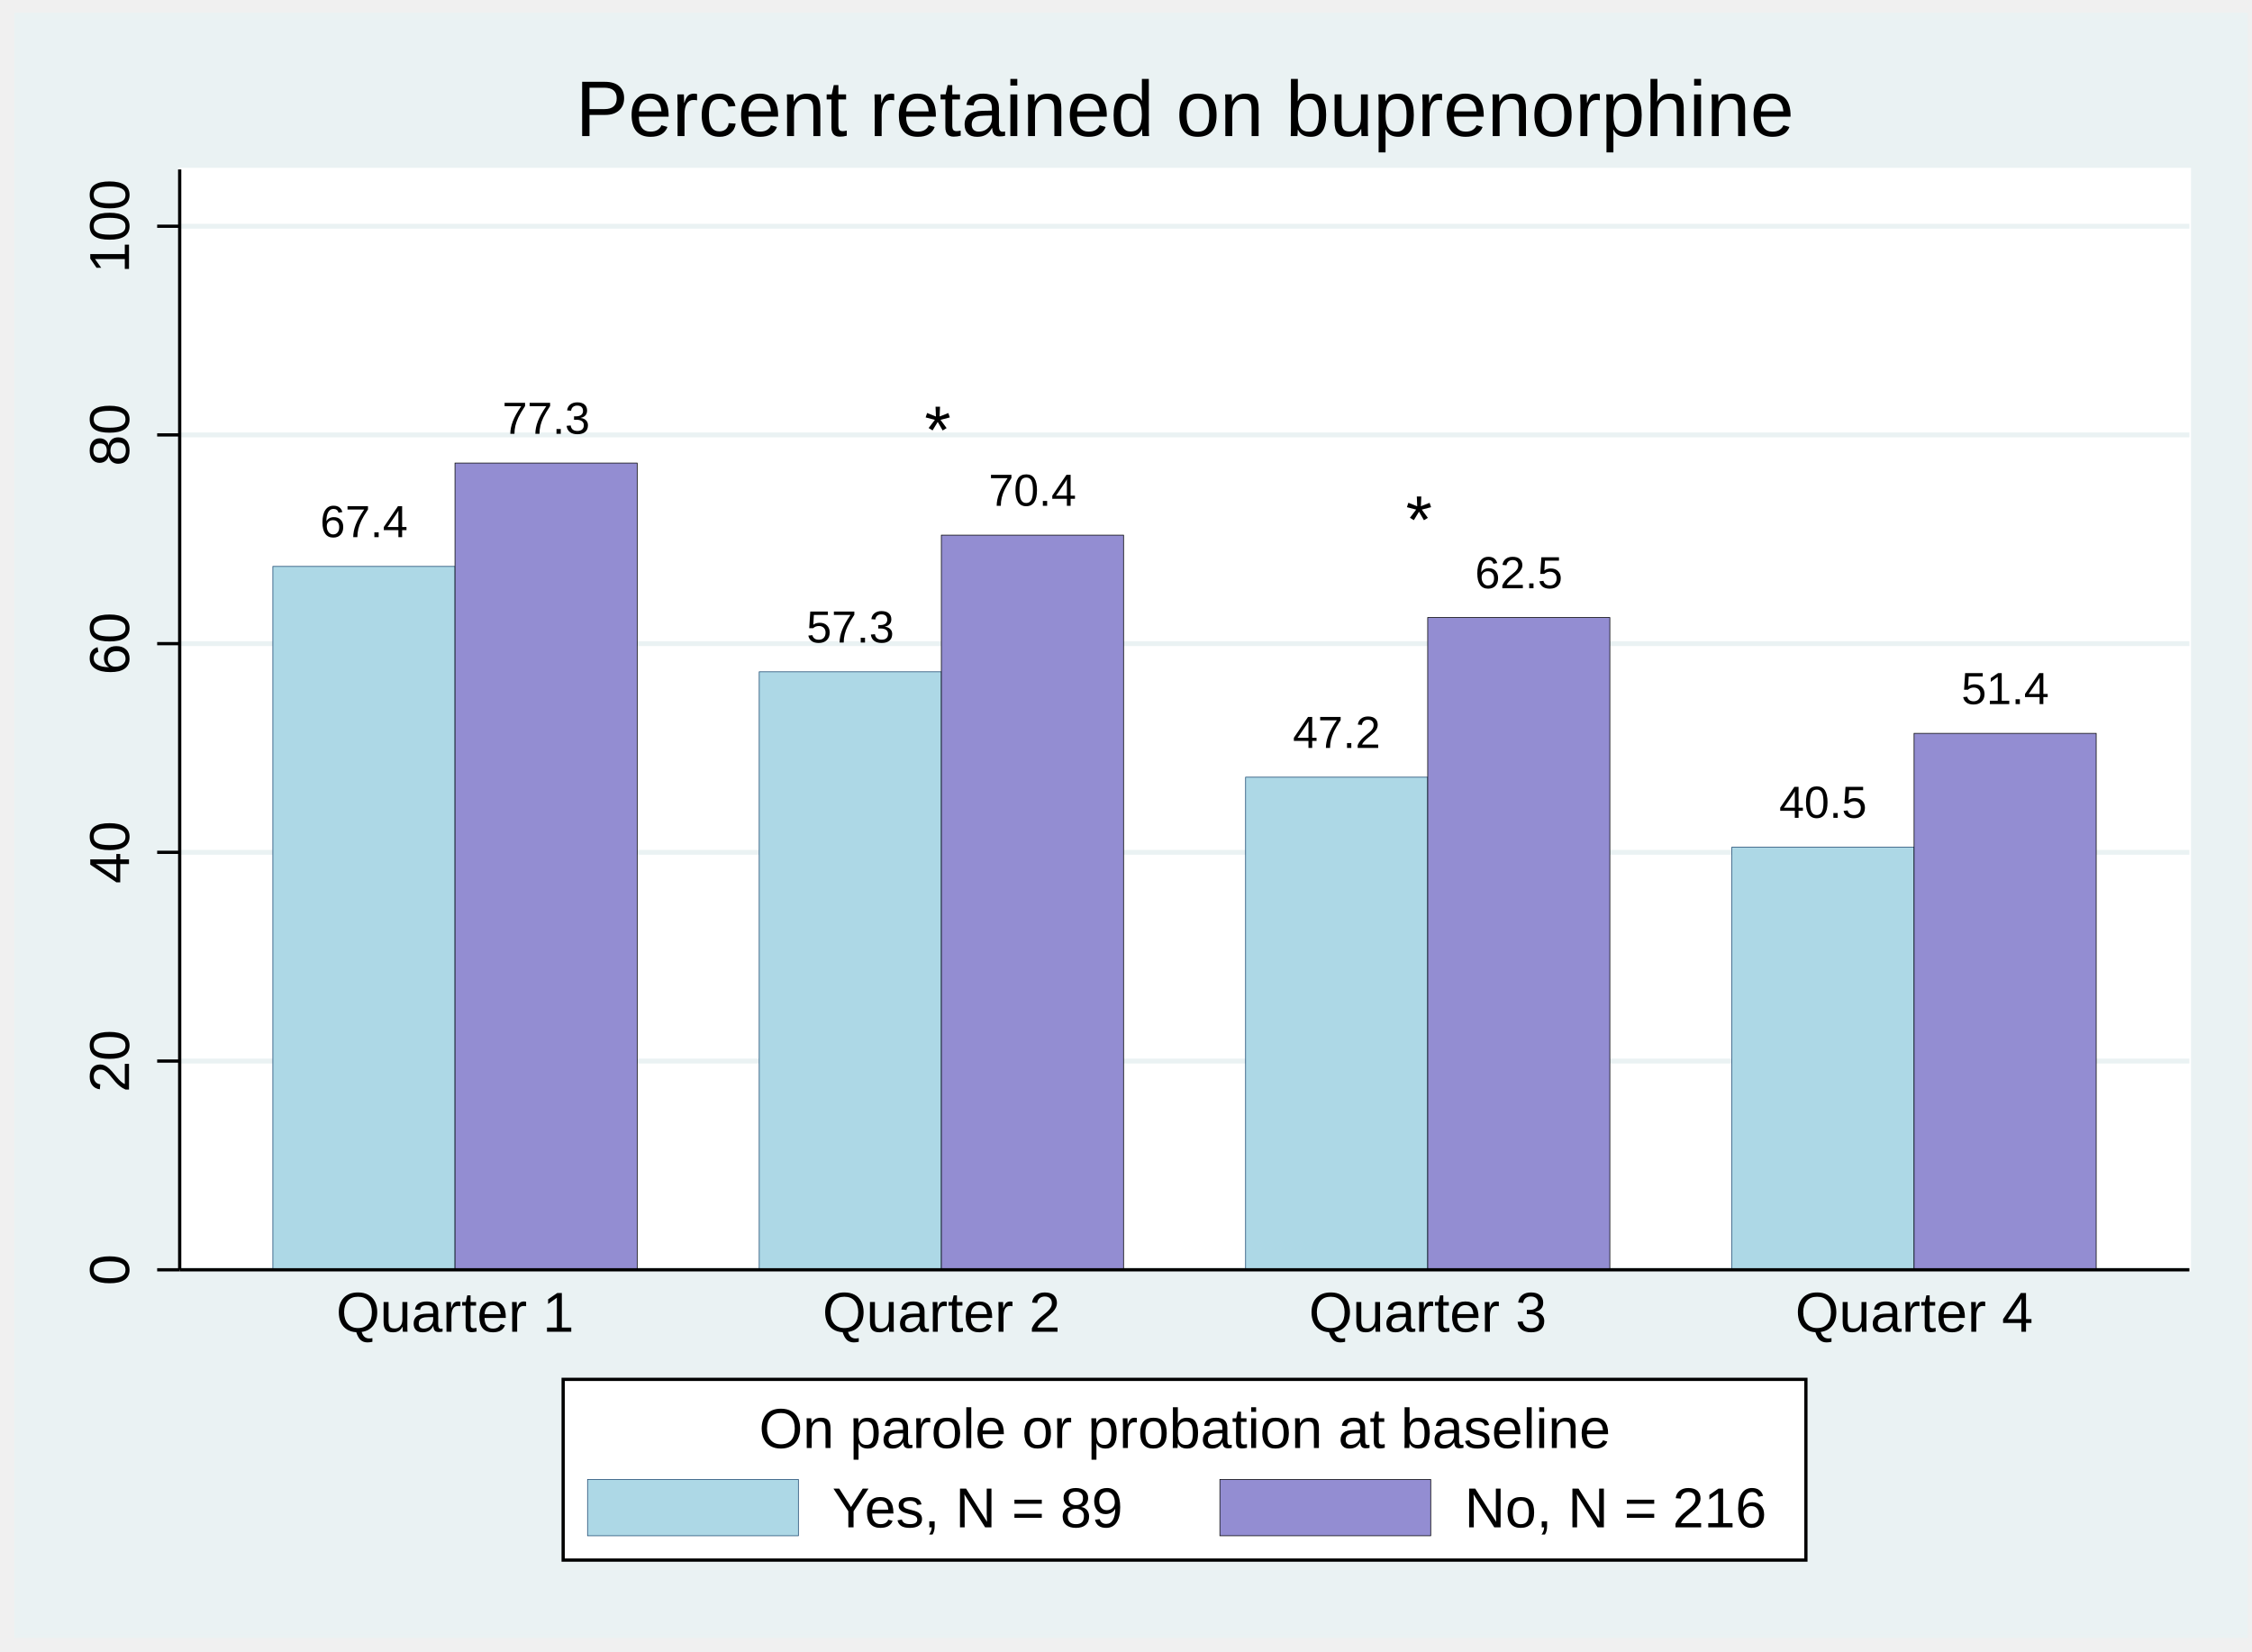
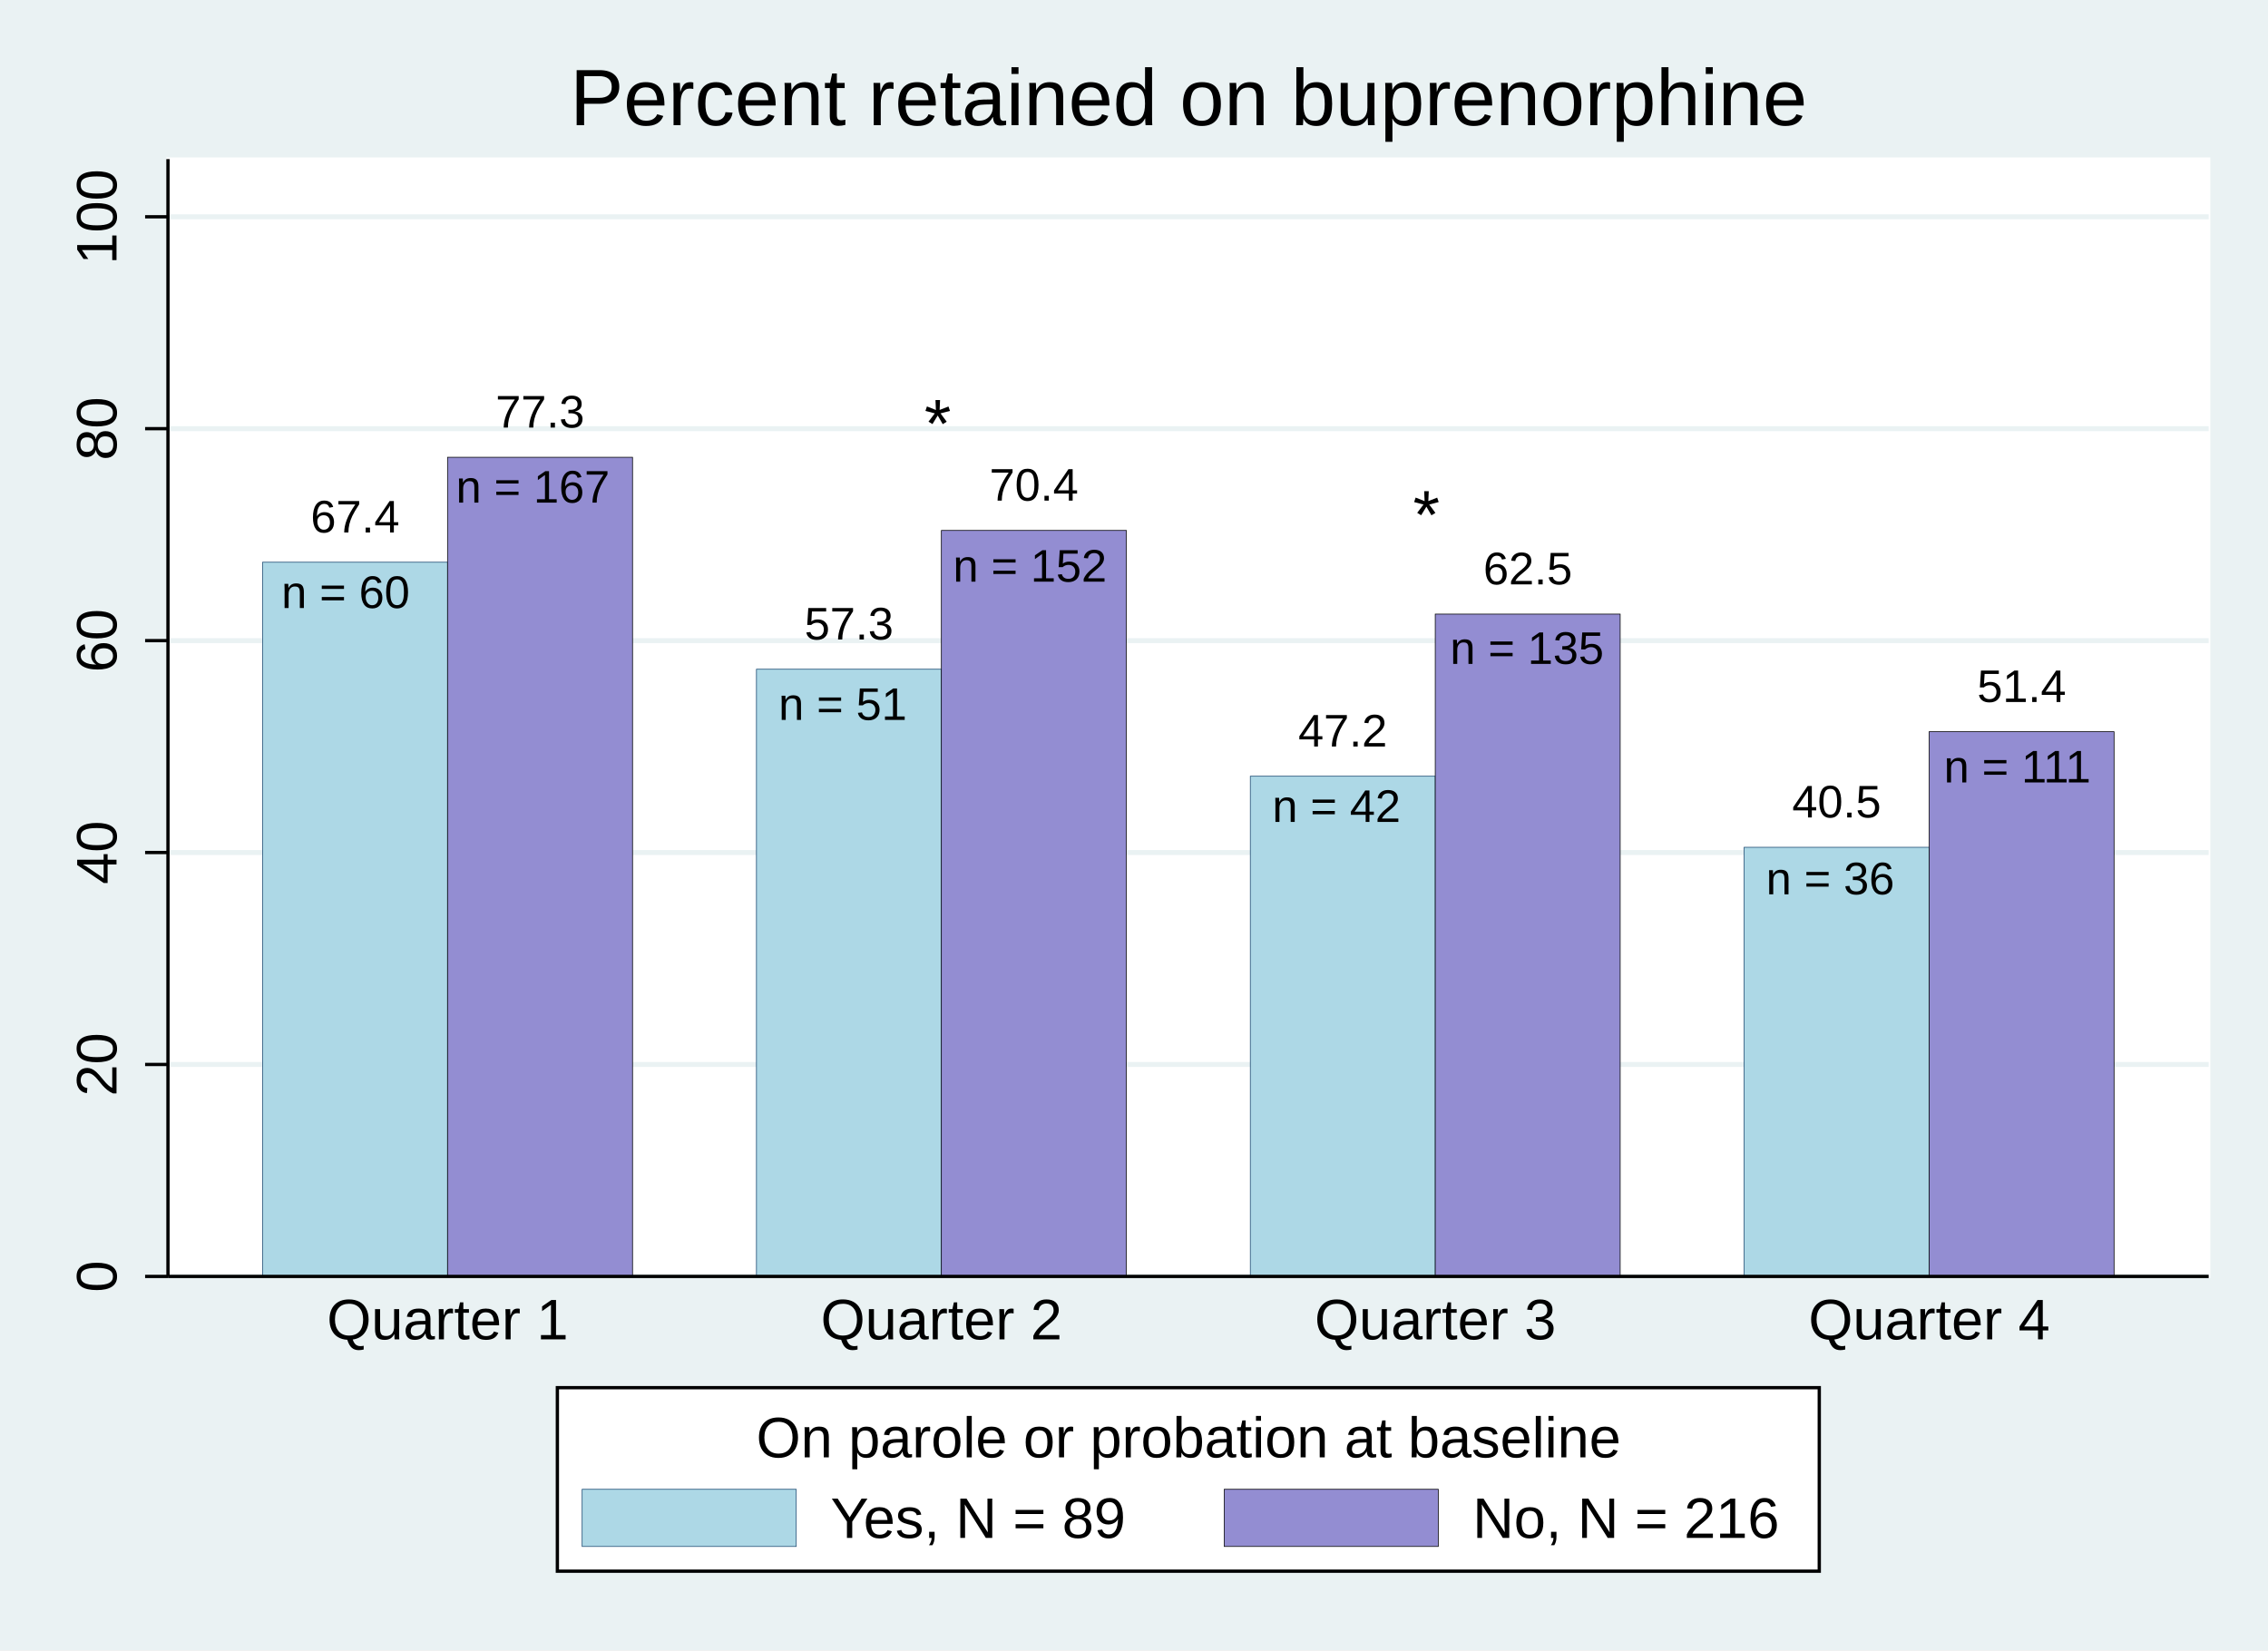
- <svg xmlns="http://www.w3.org/2000/svg" id="svg3572" version="1.1" xml:space="preserve" width="750" height="550" viewBox="0 0 750 550">
-   <defs id="defs3576" />
-   <g id="g3580" transform="matrix(0.015475,0,0,-0.015475,0,550)">
-     <path d="m 341.752,324.22 47998.501,0 0,34908 -47998.501,0 0,-34908 z" style="fill:#eaf2f3;fill-opacity:1;fill-rule:nonzero;stroke:#eaf2f3;stroke-width:69.816;stroke-linecap:butt;stroke-linejoin:miter;stroke-miterlimit:10;stroke-dasharray:none;stroke-opacity:1" id="path3582" />
-     <path d="m 3866.752,8212.719 43251.001,0 0,23682 -43251.001,0 0,-23682 z" style="fill:#ffffff;fill-opacity:1;fill-rule:nonzero;stroke:#ffffff;stroke-width:69.816;stroke-linecap:butt;stroke-linejoin:miter;stroke-miterlimit:10;stroke-dasharray:none;stroke-opacity:1" id="path3584" />
-     <path d="m 3866.752,8212.719 43251.001,0" style="fill:none;stroke:#eaf2f3;stroke-width:104.724;stroke-linecap:butt;stroke-linejoin:miter;stroke-miterlimit:10;stroke-dasharray:none;stroke-opacity:1" id="path3586" />
-     <path d="m 3866.752,12705.22 43251.001,0" style="fill:none;stroke:#eaf2f3;stroke-width:104.724;stroke-linecap:butt;stroke-linejoin:miter;stroke-miterlimit:10;stroke-dasharray:none;stroke-opacity:1" id="path3588" />
-     <path d="m 3866.752,17197.72 43251.001,0" style="fill:none;stroke:#eaf2f3;stroke-width:104.724;stroke-linecap:butt;stroke-linejoin:miter;stroke-miterlimit:10;stroke-dasharray:none;stroke-opacity:1" id="path3590" />
-     <path d="m 3866.752,21688.72 43251.001,0" style="fill:none;stroke:#eaf2f3;stroke-width:104.724;stroke-linecap:butt;stroke-linejoin:miter;stroke-miterlimit:10;stroke-dasharray:none;stroke-opacity:1" id="path3592" />
-     <path d="m 3866.752,26181.22 43251.001,0" style="fill:none;stroke:#eaf2f3;stroke-width:104.724;stroke-linecap:butt;stroke-linejoin:miter;stroke-miterlimit:10;stroke-dasharray:none;stroke-opacity:1" id="path3594" />
-     <path d="m 3866.752,30672.22 43251.001,0" style="fill:none;stroke:#eaf2f3;stroke-width:104.724;stroke-linecap:butt;stroke-linejoin:miter;stroke-miterlimit:10;stroke-dasharray:none;stroke-opacity:1" id="path3596" />
-     <path d="m 5872.252,8212.719 3919.5,0 0,15138.001 -3919.5,0 0,-15138.001 z" style="fill:#add8e6;fill-opacity:1;fill-rule:nonzero;stroke:#1a476f;stroke-width:14.545;stroke-linecap:butt;stroke-linejoin:miter;stroke-miterlimit:10;stroke-dasharray:none;stroke-opacity:1" id="path3598" />
-     <path d="m 9791.752,8212.719 3921.001,0 0,17362.5 -3921.001,0 0,-17362.5 z" style="fill:#938dd2;fill-opacity:1;fill-rule:nonzero;stroke:#000000;stroke-width:14.545;stroke-linecap:butt;stroke-linejoin:miter;stroke-miterlimit:10;stroke-dasharray:none;stroke-opacity:1" id="path3600" />
-     <path d="m 16339.253,8212.719 3919.5,0 0,12870.001 -3919.5,0 0,-12870.001 z" style="fill:#add8e6;fill-opacity:1;fill-rule:nonzero;stroke:#1a476f;stroke-width:14.545;stroke-linecap:butt;stroke-linejoin:miter;stroke-miterlimit:10;stroke-dasharray:none;stroke-opacity:1" id="path3602" />
-     <path d="m 20258.753,8212.719 3921,0 0,15811.501 -3921,0 0,-15811.501 z" style="fill:#938dd2;fill-opacity:1;fill-rule:nonzero;stroke:#000000;stroke-width:14.545;stroke-linecap:butt;stroke-linejoin:miter;stroke-miterlimit:10;stroke-dasharray:none;stroke-opacity:1" id="path3604" />
-     <path d="m 26806.253,8212.719 3919.5,0 0,10602.001 -3919.5,0 0,-10602.001 z" style="fill:#add8e6;fill-opacity:1;fill-rule:nonzero;stroke:#1a476f;stroke-width:14.545;stroke-linecap:butt;stroke-linejoin:miter;stroke-miterlimit:10;stroke-dasharray:none;stroke-opacity:1" id="path3606" />
-     <path d="m 30725.753,8212.719 3919.5,0 0,14038.501 -3919.5,0 0,-14038.501 z" style="fill:#938dd2;fill-opacity:1;fill-rule:nonzero;stroke:#000000;stroke-width:14.545;stroke-linecap:butt;stroke-linejoin:miter;stroke-miterlimit:10;stroke-dasharray:none;stroke-opacity:1" id="path3608" />
-     <path d="m 37271.753,8212.719 3921,0 0,9096.001 -3921,0 0,-9096.001 z" style="fill:#add8e6;fill-opacity:1;fill-rule:nonzero;stroke:#1a476f;stroke-width:14.545;stroke-linecap:butt;stroke-linejoin:miter;stroke-miterlimit:10;stroke-dasharray:none;stroke-opacity:1" id="path3610" />
-     <path d="m 41192.753,8212.719 3919.5,0 0,11545.501 -3919.5,0 0,-11545.501 z" style="fill:#938dd2;fill-opacity:1;fill-rule:nonzero;stroke:#000000;stroke-width:14.545;stroke-linecap:butt;stroke-linejoin:miter;stroke-miterlimit:10;stroke-dasharray:none;stroke-opacity:1" id="path3612" />
-     <g id="g3614" />
-     <g id="g3616" transform="matrix(1.5,0,0,1.5,341.7521,324.2195)">
-       <text transform="matrix(1,0,0,-1,4365.765,15771)" style="font-variant:normal;font-weight:normal;font-size:646px;font-family:Arial;-inkscape-font-specification:ArialMT;writing-mode:lr-tb;fill:#000000;fill-opacity:1;fill-rule:nonzero;stroke:none" id="text3618">
-         <tspan x="0 359.176 718.352 897.294" y="0" id="tspan3620">67.4</tspan>
-       </text>
-     </g>
-     <g id="g3622" />
-     <g id="g3624" transform="matrix(1.5,0,0,1.5,341.7521,324.2195)">
-       <text transform="matrix(1,0,0,-1,6978.765,17254)" style="font-variant:normal;font-weight:normal;font-size:646px;font-family:Arial;-inkscape-font-specification:ArialMT;writing-mode:lr-tb;fill:#000000;fill-opacity:1;fill-rule:nonzero;stroke:none" id="text3626">
-         <tspan x="0 359.176 718.352 897.294" y="0" id="tspan3628">77.3</tspan>
-       </text>
-     </g>
-     <g id="g3630" />
-     <g id="g3632" transform="matrix(1.5,0,0,1.5,341.7521,324.2195)">
-       <text transform="matrix(1,0,0,-1,11343.765,14259)" style="font-variant:normal;font-weight:normal;font-size:646px;font-family:Arial;-inkscape-font-specification:ArialMT;writing-mode:lr-tb;fill:#000000;fill-opacity:1;fill-rule:nonzero;stroke:none" id="text3634">
-         <tspan x="0 359.176 718.352 897.294" y="0" id="tspan3636">57.3</tspan>
-       </text>
-     </g>
-     <g id="g3638" />
-     <g id="g3640" transform="matrix(1.5,0,0,1.5,341.7521,324.2195)">
-       <text transform="matrix(1,0,0,-1,13956.765,16221)" style="font-variant:normal;font-weight:normal;font-size:646px;font-family:Arial;-inkscape-font-specification:ArialMT;writing-mode:lr-tb;fill:#000000;fill-opacity:1;fill-rule:nonzero;stroke:none" id="text3642">
-         <tspan x="0 359.176 718.352 897.294" y="0" id="tspan3644">70.4</tspan>
-       </text>
-     </g>
-     <g id="g3646" />
-     <g id="g3648" transform="matrix(1.5,0,0,1.5,341.7521,324.2195)">
-       <text transform="matrix(1,0,0,-1,18320.766,12747)" style="font-variant:normal;font-weight:normal;font-size:646px;font-family:Arial;-inkscape-font-specification:ArialMT;writing-mode:lr-tb;fill:#000000;fill-opacity:1;fill-rule:nonzero;stroke:none" id="text3650">
-         <tspan x="0 359.176 718.352 897.294" y="0" id="tspan3652">47.2</tspan>
-       </text>
-     </g>
-     <g id="g3654" />
-     <g id="g3656" transform="matrix(1.5,0,0,1.5,341.7521,324.2195)">
-       <text transform="matrix(1,0,0,-1,20934.766,15038)" style="font-variant:normal;font-weight:normal;font-size:646px;font-family:Arial;-inkscape-font-specification:ArialMT;writing-mode:lr-tb;fill:#000000;fill-opacity:1;fill-rule:nonzero;stroke:none" id="text3658">
-         <tspan x="0 359.176 718.352 897.294" y="0" id="tspan3660">62.5</tspan>
-       </text>
-     </g>
-     <g id="g3662" />
-     <g id="g3664" transform="matrix(1.5,0,0,1.5,341.7521,324.2195)">
-       <text transform="matrix(1,0,0,-1,25298.766,11744)" style="font-variant:normal;font-weight:normal;font-size:646px;font-family:Arial;-inkscape-font-specification:ArialMT;writing-mode:lr-tb;fill:#000000;fill-opacity:1;fill-rule:nonzero;stroke:none" id="text3666">
-         <tspan x="0 359.176 718.352 897.294" y="0" id="tspan3668">40.5</tspan>
-       </text>
-     </g>
-     <g id="g3670" />
-     <g id="g3672" transform="matrix(1.5,0,0,1.5,341.7521,324.2195)">
-       <text transform="matrix(1,0,0,-1,27912.766,13376)" style="font-variant:normal;font-weight:normal;font-size:646px;font-family:Arial;-inkscape-font-specification:ArialMT;writing-mode:lr-tb;fill:#000000;fill-opacity:1;fill-rule:nonzero;stroke:none" id="text3674">
-         <tspan x="0 359.176 718.352 897.294" y="0" id="tspan3676">51.4</tspan>
-       </text>
-     </g>
-     <g id="g3678" transform="matrix(1.5,0,0,1.5,341.7521,324.2195)">
-       <text transform="matrix(1,0,0,-1,13037,16975)" style="font-variant:normal;font-weight:normal;font-size:970px;font-family:Arial;-inkscape-font-specification:ArialMT;writing-mode:lr-tb;fill:#000000;fill-opacity:1;fill-rule:nonzero;stroke:none" id="text3680">
-         <tspan x="0" y="0" id="tspan3682">*</tspan>
-       </text>
-     </g>
-     <g id="g3684" transform="matrix(1.5,0,0,1.5,341.7521,324.2195)">
-       <text transform="matrix(1,0,0,-1,19942,15687)" style="font-variant:normal;font-weight:normal;font-size:970px;font-family:Arial;-inkscape-font-specification:ArialMT;writing-mode:lr-tb;fill:#000000;fill-opacity:1;fill-rule:nonzero;stroke:none" id="text3686">
-         <tspan x="0" y="0" id="tspan3688">*</tspan>
-       </text>
-     </g>
-     <path d="m 3866.752,8212.719 0,23682" style="fill:none;stroke:#000000;stroke-width:69.816;stroke-linecap:butt;stroke-linejoin:miter;stroke-miterlimit:10;stroke-dasharray:none;stroke-opacity:1" id="path3690" />
-     <path d="m 3866.752,8212.719 -484.5,0" style="fill:none;stroke:#000000;stroke-width:69.816;stroke-linecap:butt;stroke-linejoin:miter;stroke-miterlimit:10;stroke-dasharray:none;stroke-opacity:1" id="path3692" />
-     <g id="g3694" />
-     <g id="g3696" transform="matrix(1.5,0,0,1.5,341.7521,324.2195)">
-       <text transform="matrix(0,1,1,0,1623,5034.376)" style="font-variant:normal;font-weight:normal;font-size:808px;font-family:Arial;-inkscape-font-specification:ArialMT;writing-mode:lr-tb;fill:#000000;fill-opacity:1;fill-rule:nonzero;stroke:none" id="text3698">
-         <tspan x="0" y="0" id="tspan3700">0</tspan>
-       </text>
-     </g>
-     <path d="m 3866.752,12705.22 -484.5,0" style="fill:none;stroke:#000000;stroke-width:69.816;stroke-linecap:butt;stroke-linejoin:miter;stroke-miterlimit:10;stroke-dasharray:none;stroke-opacity:1" id="path3702" />
-     <g id="g3704" />
-     <g id="g3706" transform="matrix(1.5,0,0,1.5,341.7521,324.2195)">
-       <text transform="matrix(0,1,1,0,1623,7804.752)" style="font-variant:normal;font-weight:normal;font-size:808px;font-family:Arial;-inkscape-font-specification:ArialMT;writing-mode:lr-tb;fill:#000000;fill-opacity:1;fill-rule:nonzero;stroke:none" id="text3708">
-         <tspan x="0 449.248" y="0" id="tspan3710">20</tspan>
-       </text>
-     </g>
-     <path d="m 3866.752,17197.72 -484.5,0" style="fill:none;stroke:#000000;stroke-width:69.816;stroke-linecap:butt;stroke-linejoin:miter;stroke-miterlimit:10;stroke-dasharray:none;stroke-opacity:1" id="path3712" />
-     <g id="g3714" />
-     <g id="g3716" transform="matrix(1.5,0,0,1.5,341.7521,324.2195)">
-       <text transform="matrix(0,1,1,0,1623,10799.752)" style="font-variant:normal;font-weight:normal;font-size:808px;font-family:Arial;-inkscape-font-specification:ArialMT;writing-mode:lr-tb;fill:#000000;fill-opacity:1;fill-rule:nonzero;stroke:none" id="text3718">
-         <tspan x="0 449.248" y="0" id="tspan3720">40</tspan>
-       </text>
-     </g>
-     <path d="m 3866.752,21688.72 -484.5,0" style="fill:none;stroke:#000000;stroke-width:69.816;stroke-linecap:butt;stroke-linejoin:miter;stroke-miterlimit:10;stroke-dasharray:none;stroke-opacity:1" id="path3722" />
-     <g id="g3724" />
-     <g id="g3726" transform="matrix(1.5,0,0,1.5,341.7521,324.2195)">
-       <text transform="matrix(0,1,1,0,1623,13793.752)" style="font-variant:normal;font-weight:normal;font-size:808px;font-family:Arial;-inkscape-font-specification:ArialMT;writing-mode:lr-tb;fill:#000000;fill-opacity:1;fill-rule:nonzero;stroke:none" id="text3728">
-         <tspan x="0 449.248" y="0" id="tspan3730">60</tspan>
-       </text>
-     </g>
-     <path d="m 3866.752,26181.22 -484.5,0" style="fill:none;stroke:#000000;stroke-width:69.816;stroke-linecap:butt;stroke-linejoin:miter;stroke-miterlimit:10;stroke-dasharray:none;stroke-opacity:1" id="path3732" />
-     <g id="g3734" />
-     <g id="g3736" transform="matrix(1.5,0,0,1.5,341.7521,324.2195)">
-       <text transform="matrix(0,1,1,0,1623,16788.752)" style="font-variant:normal;font-weight:normal;font-size:808px;font-family:Arial;-inkscape-font-specification:ArialMT;writing-mode:lr-tb;fill:#000000;fill-opacity:1;fill-rule:nonzero;stroke:none" id="text3738">
-         <tspan x="0 449.248" y="0" id="tspan3740">80</tspan>
-       </text>
-     </g>
-     <path d="m 3866.752,30672.22 -484.5,0" style="fill:none;stroke:#000000;stroke-width:69.816;stroke-linecap:butt;stroke-linejoin:miter;stroke-miterlimit:10;stroke-dasharray:none;stroke-opacity:1" id="path3742" />
-     <g id="g3744" />
-     <g id="g3746" transform="matrix(1.5,0,0,1.5,341.7521,324.2195)">
-       <text transform="matrix(0,1,1,0,1623,19558.129)" style="font-variant:normal;font-weight:normal;font-size:808px;font-family:Arial;-inkscape-font-specification:ArialMT;writing-mode:lr-tb;fill:#000000;fill-opacity:1;fill-rule:nonzero;stroke:none" id="text3748">
-         <tspan x="0 449.248 898.496" y="0" id="tspan3750">100</tspan>
-       </text>
-     </g>
-     <path d="m 3866.752,8212.719 43251.001,0" style="fill:none;stroke:#000000;stroke-width:69.816;stroke-linecap:butt;stroke-linejoin:miter;stroke-miterlimit:10;stroke-dasharray:none;stroke-opacity:1" id="path3752" />
-     <g id="g3754" />
-     <g id="g3756" transform="matrix(1.5,0,0,1.5,341.7521,324.2195)">
-       <text transform="matrix(1,0,0,-1,4594.716,4370)" style="font-variant:normal;font-weight:normal;font-size:808px;font-family:Arial;-inkscape-font-specification:ArialMT;writing-mode:lr-tb;fill:#000000;fill-opacity:1;fill-rule:nonzero;stroke:none" id="text3758">
-         <tspan x="0 627.816 1077.064 1526.312 1795.376 2019.192 2468.44 2737.504 2961.32" y="0" id="tspan3760">Quarter 1</tspan>
-       </text>
-     </g>
-     <g id="g3762" />
-     <g id="g3764" transform="matrix(1.5,0,0,1.5,341.7521,324.2195)">
-       <text transform="matrix(1,0,0,-1,11572.716,4370)" style="font-variant:normal;font-weight:normal;font-size:808px;font-family:Arial;-inkscape-font-specification:ArialMT;writing-mode:lr-tb;fill:#000000;fill-opacity:1;fill-rule:nonzero;stroke:none" id="text3766">
-         <tspan x="0 627.816 1077.064 1526.312 1795.376 2019.192 2468.44 2737.504 2961.32" y="0" id="tspan3768">Quarter 2</tspan>
-       </text>
-     </g>
-     <g id="g3770" />
-     <g id="g3772" transform="matrix(1.5,0,0,1.5,341.7521,324.2195)">
-       <text transform="matrix(1,0,0,-1,18550.717,4370)" style="font-variant:normal;font-weight:normal;font-size:808px;font-family:Arial;-inkscape-font-specification:ArialMT;writing-mode:lr-tb;fill:#000000;fill-opacity:1;fill-rule:nonzero;stroke:none" id="text3774">
-         <tspan x="0 627.816 1077.064 1526.312 1795.376 2019.192 2468.44 2737.504 2961.32" y="0" id="tspan3776">Quarter 3</tspan>
-       </text>
-     </g>
-     <g id="g3778" />
-     <g id="g3780" transform="matrix(1.5,0,0,1.5,341.7521,324.2195)">
-       <text transform="matrix(1,0,0,-1,25528.717,4370)" style="font-variant:normal;font-weight:normal;font-size:808px;font-family:Arial;-inkscape-font-specification:ArialMT;writing-mode:lr-tb;fill:#000000;fill-opacity:1;fill-rule:nonzero;stroke:none" id="text3782">
-         <tspan x="0 627.816 1077.064 1526.312 1795.376 2019.192 2468.44 2737.504 2961.32" y="0" id="tspan3784">Quarter 4</tspan>
-       </text>
-     </g>
-     <g id="g3786" />
-     <g id="g3788" transform="matrix(1.5,0,0,1.5,341.7521,324.2195)">
-       <text transform="matrix(1,0,0,-1,8031.722,21526)" style="font-variant:normal;font-weight:normal;font-size:1131px;font-family:Arial;-inkscape-font-specification:ArialMT;writing-mode:lr-tb;fill:#000000;fill-opacity:1;fill-rule:nonzero;stroke:none" id="text3790">
-         <tspan x="0 753.246 1382.082 1758.705 2324.205 2953.041 3581.877 3895.164 4208.451 4585.074 5213.91 5527.197 6156.033 6407.115 7035.951 7664.787 8293.623 8606.91 9235.746 9864.582 10177.869 10806.705 11435.541 12064.377 12441 13069.836 13698.672 14327.508 14704.131 15332.967 15961.803 16212.885 16841.721" y="0" id="tspan3792">Percent retained on buprenorphine</tspan>
-       </text>
-     </g>
-     <path d="m 12119.753,1965.219 26745,0 0,3889.5 -26745,0 0,-3889.5 z" style="fill:#ffffff;fill-opacity:1;fill-rule:nonzero;stroke:#000000;stroke-width:69.816;stroke-linecap:butt;stroke-linejoin:miter;stroke-miterlimit:10;stroke-dasharray:none;stroke-opacity:1" id="path3794" />
-     <path d="m 12644.753,2488.72 4537.5,0 0,1212 -4537.5,0 0,-1212 z" style="fill:#add8e6;fill-opacity:1;fill-rule:nonzero;stroke:#1a476f;stroke-width:14.545;stroke-linecap:butt;stroke-linejoin:miter;stroke-miterlimit:10;stroke-dasharray:none;stroke-opacity:1" id="path3796" />
-     <path d="m 26252.753,2488.72 4537.5,0 0,1212 -4537.5,0 0,-1212 z" style="fill:#938dd2;fill-opacity:1;fill-rule:nonzero;stroke:#000000;stroke-width:14.545;stroke-linecap:butt;stroke-linejoin:miter;stroke-miterlimit:10;stroke-dasharray:none;stroke-opacity:1" id="path3798" />
-     <g id="g3800" transform="matrix(1.5,0,0,1.5,341.7521,324.2195)">
-       <text transform="matrix(1,0,0,-1,11712,1564)" style="font-variant:normal;font-weight:normal;font-size:808px;font-family:Arial;-inkscape-font-specification:ArialMT;writing-mode:lr-tb;fill:#000000;fill-opacity:1;fill-rule:nonzero;stroke:none" id="text3802">
-         <tspan x="0 538.128 987.376 1391.376 1615.192 1839.008 2422.384 2646.2 3117.264 3341.08 3790.328" y="0" id="tspan3804">Yes, N = 89</tspan>
-       </text>
-     </g>
-     <g id="g3806" transform="matrix(1.5,0,0,1.5,341.7521,324.2195)">
-       <text transform="matrix(1,0,0,-1,20784,1564)" style="font-variant:normal;font-weight:normal;font-size:808px;font-family:Arial;-inkscape-font-specification:ArialMT;writing-mode:lr-tb;fill:#000000;fill-opacity:1;fill-rule:nonzero;stroke:none" id="text3808">
-         <tspan x="0 583.376 1032.624 1256.44 1480.256 2063.632 2287.448 2758.512 2982.328 3431.576 3880.824" y="0" id="tspan3810">No, N = 216</tspan>
-       </text>
-     </g>
-     <g id="g3812" />
-     <g id="g3814" transform="matrix(1.5,0,0,1.5,341.7521,324.2195)">
-       <text transform="matrix(1,0,0,-1,10662.156,2702)" style="font-variant:normal;font-weight:normal;font-size:808px;font-family:Arial;-inkscape-font-specification:ArialMT;writing-mode:lr-tb;fill:#000000;fill-opacity:1;fill-rule:nonzero;stroke:none" id="text3816">
-         <tspan x="0 627.816 1077.064 1300.88 1750.128 2199.376 2468.44 2917.688 3097.064 3546.312 3770.128 4219.376 4488.44 4712.256 5161.504 5430.568 5879.816 6329.064 6778.312 7002.128 7181.504 7630.752 8080 8303.816 8753.065 8976.88 9200.696 9649.944 10099.192 10503.192 10952.44 11131.816 11311.192 11760.44" y="0" id="tspan3818">On parole or probation at baseline</tspan>
+ <svg xmlns="http://www.w3.org/2000/svg" id="svg3336" version="1.1" xml:space="preserve" width="743.857" height="541.282" viewBox="0 0 743.857 541.282">
+   <defs id="defs3340" />
+   <g id="g3344" transform="matrix(0.015475,0,0,-0.015475,124.3363,450.7079)">
+     <path d="m -7999.75,-5818 47998.5,0 0,34908 -47998.5,0 0,-34908 z" style="fill:#eaf2f3;fill-opacity:1;fill-rule:nonzero;stroke:#eaf2f3;stroke-width:69.816;stroke-linecap:butt;stroke-linejoin:miter;stroke-miterlimit:10;stroke-dasharray:none;stroke-opacity:1" id="path3346" />
+     <path d="m -4474.75,2070.5 43251,0 0,23682 -43251,0 0,-23682 z" style="fill:#ffffff;fill-opacity:1;fill-rule:nonzero;stroke:#ffffff;stroke-width:69.816;stroke-linecap:butt;stroke-linejoin:miter;stroke-miterlimit:10;stroke-dasharray:none;stroke-opacity:1" id="path3348" />
+     <path d="m -4474.75,2070.5 43251,0" style="fill:none;stroke:#eaf2f3;stroke-width:104.724;stroke-linecap:butt;stroke-linejoin:miter;stroke-miterlimit:10;stroke-dasharray:none;stroke-opacity:1" id="path3350" />
+     <path d="m -4474.75,6563 43251,0" style="fill:none;stroke:#eaf2f3;stroke-width:104.724;stroke-linecap:butt;stroke-linejoin:miter;stroke-miterlimit:10;stroke-dasharray:none;stroke-opacity:1" id="path3352" />
+     <path d="m -4474.75,11055.5 43251,0" style="fill:none;stroke:#eaf2f3;stroke-width:104.724;stroke-linecap:butt;stroke-linejoin:miter;stroke-miterlimit:10;stroke-dasharray:none;stroke-opacity:1" id="path3354" />
+     <path d="m -4474.75,15546.5 43251,0" style="fill:none;stroke:#eaf2f3;stroke-width:104.724;stroke-linecap:butt;stroke-linejoin:miter;stroke-miterlimit:10;stroke-dasharray:none;stroke-opacity:1" id="path3356" />
+     <path d="m -4474.75,20039 43251,0" style="fill:none;stroke:#eaf2f3;stroke-width:104.724;stroke-linecap:butt;stroke-linejoin:miter;stroke-miterlimit:10;stroke-dasharray:none;stroke-opacity:1" id="path3358" />
+     <path d="m -4474.75,24530 43251,0" style="fill:none;stroke:#eaf2f3;stroke-width:104.724;stroke-linecap:butt;stroke-linejoin:miter;stroke-miterlimit:10;stroke-dasharray:none;stroke-opacity:1" id="path3360" />
+     <path d="m -2469.25,2070.5 3919.5,0 0,15138 -3919.5,0 0,-15138 z" style="fill:#add8e6;fill-opacity:1;fill-rule:nonzero;stroke:#1a476f;stroke-width:14.545;stroke-linecap:butt;stroke-linejoin:miter;stroke-miterlimit:10;stroke-dasharray:none;stroke-opacity:1" id="path3362" />
+     <path d="m 1450.25,2070.5 3921,0 0,17362.5 -3921,0 0,-17362.5 z" style="fill:#938dd2;fill-opacity:1;fill-rule:nonzero;stroke:#000000;stroke-width:14.545;stroke-linecap:butt;stroke-linejoin:miter;stroke-miterlimit:10;stroke-dasharray:none;stroke-opacity:1" id="path3364" />
+     <path d="m 7997.75,2070.5 3919.5,0 0,12870 -3919.5,0 0,-12870 z" style="fill:#add8e6;fill-opacity:1;fill-rule:nonzero;stroke:#1a476f;stroke-width:14.545;stroke-linecap:butt;stroke-linejoin:miter;stroke-miterlimit:10;stroke-dasharray:none;stroke-opacity:1" id="path3366" />
+     <path d="m 11917.25,2070.5 3921,0 0,15811.5 -3921,0 0,-15811.5 z" style="fill:#938dd2;fill-opacity:1;fill-rule:nonzero;stroke:#000000;stroke-width:14.545;stroke-linecap:butt;stroke-linejoin:miter;stroke-miterlimit:10;stroke-dasharray:none;stroke-opacity:1" id="path3368" />
+     <path d="m 18464.75,2070.5 3919.5,0 0,10602 -3919.5,0 0,-10602 z" style="fill:#add8e6;fill-opacity:1;fill-rule:nonzero;stroke:#1a476f;stroke-width:14.545;stroke-linecap:butt;stroke-linejoin:miter;stroke-miterlimit:10;stroke-dasharray:none;stroke-opacity:1" id="path3370" />
+     <path d="m 22384.25,2070.5 3919.5,0 0,14038.5 -3919.5,0 0,-14038.5 z" style="fill:#938dd2;fill-opacity:1;fill-rule:nonzero;stroke:#000000;stroke-width:14.545;stroke-linecap:butt;stroke-linejoin:miter;stroke-miterlimit:10;stroke-dasharray:none;stroke-opacity:1" id="path3372" />
+     <path d="m 28930.25,2070.5 3921,0 0,9096 -3921,0 0,-9096 z" style="fill:#add8e6;fill-opacity:1;fill-rule:nonzero;stroke:#1a476f;stroke-width:14.545;stroke-linecap:butt;stroke-linejoin:miter;stroke-miterlimit:10;stroke-dasharray:none;stroke-opacity:1" id="path3374" />
+     <path d="m 32851.25,2070.5 3919.5,0 0,11545.5 -3919.5,0 0,-11545.5 z" style="fill:#938dd2;fill-opacity:1;fill-rule:nonzero;stroke:#000000;stroke-width:14.545;stroke-linecap:butt;stroke-linejoin:miter;stroke-miterlimit:10;stroke-dasharray:none;stroke-opacity:1" id="path3376" />
+     <g id="g3378" />
+     <g id="g3380" transform="matrix(1.5,0,0,1.5,-7999.75,-5818)">
+       <text transform="matrix(1,0,0,-1,4365.765,15771)" style="font-variant:normal;font-weight:normal;font-size:646px;font-family:Arial;-inkscape-font-specification:ArialMT;writing-mode:lr-tb;fill:#000000;fill-opacity:1;fill-rule:nonzero;stroke:none" id="text3382">
+         <tspan x="0 359.176 718.352 897.294" y="0" id="tspan3384">67.4</tspan>
+       </text>
+     </g>
+     <g id="g3386" />
+     <g id="g3388" transform="matrix(1.5,0,0,1.5,-7999.75,-5818)">
+       <text transform="matrix(1,0,0,-1,6978.765,17254)" style="font-variant:normal;font-weight:normal;font-size:646px;font-family:Arial;-inkscape-font-specification:ArialMT;writing-mode:lr-tb;fill:#000000;fill-opacity:1;fill-rule:nonzero;stroke:none" id="text3390">
+         <tspan x="0 359.176 718.352 897.294" y="0" id="tspan3392">77.3</tspan>
+       </text>
+     </g>
+     <g id="g3394" />
+     <g id="g3396" transform="matrix(1.5,0,0,1.5,-7999.75,-5818)">
+       <text transform="matrix(1,0,0,-1,11343.765,14259)" style="font-variant:normal;font-weight:normal;font-size:646px;font-family:Arial;-inkscape-font-specification:ArialMT;writing-mode:lr-tb;fill:#000000;fill-opacity:1;fill-rule:nonzero;stroke:none" id="text3398">
+         <tspan x="0 359.176 718.352 897.294" y="0" id="tspan3400">57.3</tspan>
+       </text>
+     </g>
+     <g id="g3402" />
+     <g id="g3404" transform="matrix(1.5,0,0,1.5,-7999.75,-5818)">
+       <text transform="matrix(1,0,0,-1,13956.765,16221)" style="font-variant:normal;font-weight:normal;font-size:646px;font-family:Arial;-inkscape-font-specification:ArialMT;writing-mode:lr-tb;fill:#000000;fill-opacity:1;fill-rule:nonzero;stroke:none" id="text3406">
+         <tspan x="0 359.176 718.352 897.294" y="0" id="tspan3408">70.4</tspan>
+       </text>
+     </g>
+     <g id="g3410" />
+     <g id="g3412" transform="matrix(1.5,0,0,1.5,-7999.75,-5818)">
+       <text transform="matrix(1,0,0,-1,18320.766,12747)" style="font-variant:normal;font-weight:normal;font-size:646px;font-family:Arial;-inkscape-font-specification:ArialMT;writing-mode:lr-tb;fill:#000000;fill-opacity:1;fill-rule:nonzero;stroke:none" id="text3414">
+         <tspan x="0 359.176 718.352 897.294" y="0" id="tspan3416">47.2</tspan>
+       </text>
+     </g>
+     <g id="g3418" />
+     <g id="g3420" transform="matrix(1.5,0,0,1.5,-7999.75,-5818)">
+       <text transform="matrix(1,0,0,-1,20934.766,15038)" style="font-variant:normal;font-weight:normal;font-size:646px;font-family:Arial;-inkscape-font-specification:ArialMT;writing-mode:lr-tb;fill:#000000;fill-opacity:1;fill-rule:nonzero;stroke:none" id="text3422">
+         <tspan x="0 359.176 718.352 897.294" y="0" id="tspan3424">62.5</tspan>
+       </text>
+     </g>
+     <g id="g3426" />
+     <g id="g3428" transform="matrix(1.5,0,0,1.5,-7999.75,-5818)">
+       <text transform="matrix(1,0,0,-1,25298.766,11744)" style="font-variant:normal;font-weight:normal;font-size:646px;font-family:Arial;-inkscape-font-specification:ArialMT;writing-mode:lr-tb;fill:#000000;fill-opacity:1;fill-rule:nonzero;stroke:none" id="text3430">
+         <tspan x="0 359.176 718.352 897.294" y="0" id="tspan3432">40.5</tspan>
+       </text>
+     </g>
+     <g id="g3434" />
+     <g id="g3436" transform="matrix(1.5,0,0,1.5,-7999.75,-5818)">
+       <text transform="matrix(1,0,0,-1,27912.766,13376)" style="font-variant:normal;font-weight:normal;font-size:646px;font-family:Arial;-inkscape-font-specification:ArialMT;writing-mode:lr-tb;fill:#000000;fill-opacity:1;fill-rule:nonzero;stroke:none" id="text3438">
+         <tspan x="0 359.176 718.352 897.294" y="0" id="tspan3440">51.4</tspan>
+       </text>
+     </g>
+     <g id="g3442" transform="matrix(1.5,0,0,1.5,-7999.75,-5818)">
+       <text transform="matrix(1,0,0,-1,13037,16975)" style="font-variant:normal;font-weight:normal;font-size:970px;font-family:Arial;-inkscape-font-specification:ArialMT;writing-mode:lr-tb;fill:#000000;fill-opacity:1;fill-rule:nonzero;stroke:none" id="text3444">
+         <tspan x="0" y="0" id="tspan3446">*</tspan>
+       </text>
+     </g>
+     <g id="g3448" transform="matrix(1.5,0,0,1.5,-7999.75,-5818)">
+       <text transform="matrix(1,0,0,-1,19942,15687)" style="font-variant:normal;font-weight:normal;font-size:970px;font-family:Arial;-inkscape-font-specification:ArialMT;writing-mode:lr-tb;fill:#000000;fill-opacity:1;fill-rule:nonzero;stroke:none" id="text3450">
+         <tspan x="0" y="0" id="tspan3452">*</tspan>
+       </text>
+     </g>
+     <g id="g3454" transform="matrix(1.5,0,0,1.5,-7999.75,-5818)">
+       <text transform="matrix(1,0,0,-1,6419,16193)" style="font-variant:normal;font-weight:normal;font-size:646px;font-family:Arial;-inkscape-font-specification:ArialMT;writing-mode:lr-tb;fill:#000000;fill-opacity:1;fill-rule:nonzero;stroke:none" id="text3456">
+         <tspan x="0 359.176 538.118 914.736 1093.678 1452.854 1812.03" y="0" id="tspan3458">n = 167</tspan>
+       </text>
+     </g>
+     <g id="g3460" transform="matrix(1.5,0,0,1.5,-7999.75,-5818)">
+       <text transform="matrix(1,0,0,-1,3953,14704)" style="font-variant:normal;font-weight:normal;font-size:646px;font-family:Arial;-inkscape-font-specification:ArialMT;writing-mode:lr-tb;fill:#000000;fill-opacity:1;fill-rule:nonzero;stroke:none" id="text3462">
+         <tspan x="0 359.176 538.118 914.736 1093.678 1452.854" y="0" id="tspan3464">n = 60</tspan>
+       </text>
+     </g>
+     <g id="g3466" transform="matrix(1.5,0,0,1.5,-7999.75,-5818)">
+       <text transform="matrix(1,0,0,-1,10977,13123)" style="font-variant:normal;font-weight:normal;font-size:646px;font-family:Arial;-inkscape-font-specification:ArialMT;writing-mode:lr-tb;fill:#000000;fill-opacity:1;fill-rule:nonzero;stroke:none" id="text3468">
+         <tspan x="0 359.176 538.118 914.736 1093.678 1452.854" y="0" id="tspan3470">n = 51</tspan>
+       </text>
+     </g>
+     <g id="g3472" transform="matrix(1.5,0,0,1.5,-7999.75,-5818)">
+       <text transform="matrix(1,0,0,-1,13442,15076)" style="font-variant:normal;font-weight:normal;font-size:646px;font-family:Arial;-inkscape-font-specification:ArialMT;writing-mode:lr-tb;fill:#000000;fill-opacity:1;fill-rule:nonzero;stroke:none" id="text3474">
+         <tspan x="0 359.176 538.118 914.736 1093.678 1452.854 1812.03" y="0" id="tspan3476">n = 152</tspan>
+       </text>
+     </g>
+     <g id="g3478" transform="matrix(1.5,0,0,1.5,-7999.75,-5818)">
+       <text transform="matrix(1,0,0,-1,20465,13914)" style="font-variant:normal;font-weight:normal;font-size:646px;font-family:Arial;-inkscape-font-specification:ArialMT;writing-mode:lr-tb;fill:#000000;fill-opacity:1;fill-rule:nonzero;stroke:none" id="text3480">
+         <tspan x="0 359.176 538.118 914.736 1093.678 1452.854 1812.03" y="0" id="tspan3482">n = 135</tspan>
+       </text>
+     </g>
+     <g id="g3484" transform="matrix(1.5,0,0,1.5,-7999.75,-5818)">
+       <text transform="matrix(1,0,0,-1,17953,11681)" style="font-variant:normal;font-weight:normal;font-size:646px;font-family:Arial;-inkscape-font-specification:ArialMT;writing-mode:lr-tb;fill:#000000;fill-opacity:1;fill-rule:nonzero;stroke:none" id="text3486">
+         <tspan x="0 359.176 538.118 914.736 1093.678 1452.854" y="0" id="tspan3488">n = 42</tspan>
+       </text>
+     </g>
+     <g id="g3490" transform="matrix(1.5,0,0,1.5,-7999.75,-5818)">
+       <text transform="matrix(1,0,0,-1,27442,12239)" style="font-variant:normal;font-weight:normal;font-size:646px;font-family:Arial;-inkscape-font-specification:ArialMT;writing-mode:lr-tb;fill:#000000;fill-opacity:1;fill-rule:nonzero;stroke:none" id="text3492">
+         <tspan x="0 359.176 538.118 914.736 1093.678 1452.854 1812.03" y="0" id="tspan3494">n = 111</tspan>
+       </text>
+     </g>
+     <g id="g3496" transform="matrix(1.5,0,0,1.5,-7999.75,-5818)">
+       <text transform="matrix(1,0,0,-1,24930,10658)" style="font-variant:normal;font-weight:normal;font-size:646px;font-family:Arial;-inkscape-font-specification:ArialMT;writing-mode:lr-tb;fill:#000000;fill-opacity:1;fill-rule:nonzero;stroke:none" id="text3498">
+         <tspan x="0 359.176 538.118 914.736 1093.678 1452.854" y="0" id="tspan3500">n = 36</tspan>
+       </text>
+     </g>
+     <path d="m -4474.75,2070.5 0,23682" style="fill:none;stroke:#000000;stroke-width:69.816;stroke-linecap:butt;stroke-linejoin:miter;stroke-miterlimit:10;stroke-dasharray:none;stroke-opacity:1" id="path3502" />
+     <path d="m -4474.75,2070.5 -484.5,0" style="fill:none;stroke:#000000;stroke-width:69.816;stroke-linecap:butt;stroke-linejoin:miter;stroke-miterlimit:10;stroke-dasharray:none;stroke-opacity:1" id="path3504" />
+     <g id="g3506" />
+     <g id="g3508" transform="matrix(1.5,0,0,1.5,-7999.75,-5818)">
+       <text transform="matrix(0,1,1,0,1623,5034.376)" style="font-variant:normal;font-weight:normal;font-size:808px;font-family:Arial;-inkscape-font-specification:ArialMT;writing-mode:lr-tb;fill:#000000;fill-opacity:1;fill-rule:nonzero;stroke:none" id="text3510">
+         <tspan x="0" y="0" id="tspan3512">0</tspan>
+       </text>
+     </g>
+     <path d="m -4474.75,6563 -484.5,0" style="fill:none;stroke:#000000;stroke-width:69.816;stroke-linecap:butt;stroke-linejoin:miter;stroke-miterlimit:10;stroke-dasharray:none;stroke-opacity:1" id="path3514" />
+     <g id="g3516" />
+     <g id="g3518" transform="matrix(1.5,0,0,1.5,-7999.75,-5818)">
+       <text transform="matrix(0,1,1,0,1623,7804.752)" style="font-variant:normal;font-weight:normal;font-size:808px;font-family:Arial;-inkscape-font-specification:ArialMT;writing-mode:lr-tb;fill:#000000;fill-opacity:1;fill-rule:nonzero;stroke:none" id="text3520">
+         <tspan x="0 449.248" y="0" id="tspan3522">20</tspan>
+       </text>
+     </g>
+     <path d="m -4474.75,11055.5 -484.5,0" style="fill:none;stroke:#000000;stroke-width:69.816;stroke-linecap:butt;stroke-linejoin:miter;stroke-miterlimit:10;stroke-dasharray:none;stroke-opacity:1" id="path3524" />
+     <g id="g3526" />
+     <g id="g3528" transform="matrix(1.5,0,0,1.5,-7999.75,-5818)">
+       <text transform="matrix(0,1,1,0,1623,10799.752)" style="font-variant:normal;font-weight:normal;font-size:808px;font-family:Arial;-inkscape-font-specification:ArialMT;writing-mode:lr-tb;fill:#000000;fill-opacity:1;fill-rule:nonzero;stroke:none" id="text3530">
+         <tspan x="0 449.248" y="0" id="tspan3532">40</tspan>
+       </text>
+     </g>
+     <path d="m -4474.75,15546.5 -484.5,0" style="fill:none;stroke:#000000;stroke-width:69.816;stroke-linecap:butt;stroke-linejoin:miter;stroke-miterlimit:10;stroke-dasharray:none;stroke-opacity:1" id="path3534" />
+     <g id="g3536" />
+     <g id="g3538" transform="matrix(1.5,0,0,1.5,-7999.75,-5818)">
+       <text transform="matrix(0,1,1,0,1623,13793.752)" style="font-variant:normal;font-weight:normal;font-size:808px;font-family:Arial;-inkscape-font-specification:ArialMT;writing-mode:lr-tb;fill:#000000;fill-opacity:1;fill-rule:nonzero;stroke:none" id="text3540">
+         <tspan x="0 449.248" y="0" id="tspan3542">60</tspan>
+       </text>
+     </g>
+     <path d="m -4474.75,20039 -484.5,0" style="fill:none;stroke:#000000;stroke-width:69.816;stroke-linecap:butt;stroke-linejoin:miter;stroke-miterlimit:10;stroke-dasharray:none;stroke-opacity:1" id="path3544" />
+     <g id="g3546" />
+     <g id="g3548" transform="matrix(1.5,0,0,1.5,-7999.75,-5818)">
+       <text transform="matrix(0,1,1,0,1623,16788.752)" style="font-variant:normal;font-weight:normal;font-size:808px;font-family:Arial;-inkscape-font-specification:ArialMT;writing-mode:lr-tb;fill:#000000;fill-opacity:1;fill-rule:nonzero;stroke:none" id="text3550">
+         <tspan x="0 449.248" y="0" id="tspan3552">80</tspan>
+       </text>
+     </g>
+     <path d="m -4474.75,24530 -484.5,0" style="fill:none;stroke:#000000;stroke-width:69.816;stroke-linecap:butt;stroke-linejoin:miter;stroke-miterlimit:10;stroke-dasharray:none;stroke-opacity:1" id="path3554" />
+     <g id="g3556" />
+     <g id="g3558" transform="matrix(1.5,0,0,1.5,-7999.75,-5818)">
+       <text transform="matrix(0,1,1,0,1623,19558.129)" style="font-variant:normal;font-weight:normal;font-size:808px;font-family:Arial;-inkscape-font-specification:ArialMT;writing-mode:lr-tb;fill:#000000;fill-opacity:1;fill-rule:nonzero;stroke:none" id="text3560">
+         <tspan x="0 449.248 898.496" y="0" id="tspan3562">100</tspan>
+       </text>
+     </g>
+     <path d="m -4474.75,2070.5 43251,0" style="fill:none;stroke:#000000;stroke-width:69.816;stroke-linecap:butt;stroke-linejoin:miter;stroke-miterlimit:10;stroke-dasharray:none;stroke-opacity:1" id="path3564" />
+     <g id="g3566" />
+     <g id="g3568" transform="matrix(1.5,0,0,1.5,-7999.75,-5818)">
+       <text transform="matrix(1,0,0,-1,4594.716,4370)" style="font-variant:normal;font-weight:normal;font-size:808px;font-family:Arial;-inkscape-font-specification:ArialMT;writing-mode:lr-tb;fill:#000000;fill-opacity:1;fill-rule:nonzero;stroke:none" id="text3570">
+         <tspan x="0 627.816 1077.064 1526.312 1795.376 2019.192 2468.44 2737.504 2961.32" y="0" id="tspan3572">Quarter 1</tspan>
+       </text>
+     </g>
+     <g id="g3574" />
+     <g id="g3576" transform="matrix(1.5,0,0,1.5,-7999.75,-5818)">
+       <text transform="matrix(1,0,0,-1,11572.716,4370)" style="font-variant:normal;font-weight:normal;font-size:808px;font-family:Arial;-inkscape-font-specification:ArialMT;writing-mode:lr-tb;fill:#000000;fill-opacity:1;fill-rule:nonzero;stroke:none" id="text3578">
+         <tspan x="0 627.816 1077.064 1526.312 1795.376 2019.192 2468.44 2737.504 2961.32" y="0" id="tspan3580">Quarter 2</tspan>
+       </text>
+     </g>
+     <g id="g3582" />
+     <g id="g3584" transform="matrix(1.5,0,0,1.5,-7999.75,-5818)">
+       <text transform="matrix(1,0,0,-1,18550.717,4370)" style="font-variant:normal;font-weight:normal;font-size:808px;font-family:Arial;-inkscape-font-specification:ArialMT;writing-mode:lr-tb;fill:#000000;fill-opacity:1;fill-rule:nonzero;stroke:none" id="text3586">
+         <tspan x="0 627.816 1077.064 1526.312 1795.376 2019.192 2468.44 2737.504 2961.32" y="0" id="tspan3588">Quarter 3</tspan>
+       </text>
+     </g>
+     <g id="g3590" />
+     <g id="g3592" transform="matrix(1.5,0,0,1.5,-7999.75,-5818)">
+       <text transform="matrix(1,0,0,-1,25528.717,4370)" style="font-variant:normal;font-weight:normal;font-size:808px;font-family:Arial;-inkscape-font-specification:ArialMT;writing-mode:lr-tb;fill:#000000;fill-opacity:1;fill-rule:nonzero;stroke:none" id="text3594">
+         <tspan x="0 627.816 1077.064 1526.312 1795.376 2019.192 2468.44 2737.504 2961.32" y="0" id="tspan3596">Quarter 4</tspan>
+       </text>
+     </g>
+     <g id="g3598" />
+     <g id="g3600" transform="matrix(1.5,0,0,1.5,-7999.75,-5818)">
+       <text transform="matrix(1,0,0,-1,8031.722,21526)" style="font-variant:normal;font-weight:normal;font-size:1131px;font-family:Arial;-inkscape-font-specification:ArialMT;writing-mode:lr-tb;fill:#000000;fill-opacity:1;fill-rule:nonzero;stroke:none" id="text3602">
+         <tspan x="0 753.246 1382.082 1758.705 2324.205 2953.041 3581.877 3895.164 4208.451 4585.074 5213.91 5527.197 6156.033 6407.115 7035.951 7664.787 8293.623 8606.91 9235.746 9864.582 10177.869 10806.705 11435.541 12064.377 12441 13069.836 13698.672 14327.508 14704.131 15332.967 15961.803 16212.885 16841.721" y="0" id="tspan3604">Percent retained on buprenorphine</tspan>
+       </text>
+     </g>
+     <path d="m 3778.25,-4177 26745,0 0,3889.5 -26745,0 0,-3889.5 z" style="fill:#ffffff;fill-opacity:1;fill-rule:nonzero;stroke:#000000;stroke-width:69.816;stroke-linecap:butt;stroke-linejoin:miter;stroke-miterlimit:10;stroke-dasharray:none;stroke-opacity:1" id="path3606" />
+     <path d="m 4303.25,-3653.5 4537.5,0 0,1212 -4537.5,0 0,-1212 z" style="fill:#add8e6;fill-opacity:1;fill-rule:nonzero;stroke:#1a476f;stroke-width:14.545;stroke-linecap:butt;stroke-linejoin:miter;stroke-miterlimit:10;stroke-dasharray:none;stroke-opacity:1" id="path3608" />
+     <path d="m 17911.25,-3653.5 4537.5,0 0,1212 -4537.5,0 0,-1212 z" style="fill:#938dd2;fill-opacity:1;fill-rule:nonzero;stroke:#000000;stroke-width:14.545;stroke-linecap:butt;stroke-linejoin:miter;stroke-miterlimit:10;stroke-dasharray:none;stroke-opacity:1" id="path3610" />
+     <g id="g3612" transform="matrix(1.5,0,0,1.5,-7999.75,-5818)">
+       <text transform="matrix(1,0,0,-1,11712,1564)" style="font-variant:normal;font-weight:normal;font-size:808px;font-family:Arial;-inkscape-font-specification:ArialMT;writing-mode:lr-tb;fill:#000000;fill-opacity:1;fill-rule:nonzero;stroke:none" id="text3614">
+         <tspan x="0 538.128 987.376 1391.376 1615.192 1839.008 2422.384 2646.2 3117.264 3341.08 3790.328" y="0" id="tspan3616">Yes, N = 89</tspan>
+       </text>
+     </g>
+     <g id="g3618" transform="matrix(1.5,0,0,1.5,-7999.75,-5818)">
+       <text transform="matrix(1,0,0,-1,20784,1564)" style="font-variant:normal;font-weight:normal;font-size:808px;font-family:Arial;-inkscape-font-specification:ArialMT;writing-mode:lr-tb;fill:#000000;fill-opacity:1;fill-rule:nonzero;stroke:none" id="text3620">
+         <tspan x="0 583.376 1032.624 1256.44 1480.256 2063.632 2287.448 2758.512 2982.328 3431.576 3880.824" y="0" id="tspan3622">No, N = 216</tspan>
+       </text>
+     </g>
+     <g id="g3624" />
+     <g id="g3626" transform="matrix(1.5,0,0,1.5,-7999.75,-5818)">
+       <text transform="matrix(1,0,0,-1,10662.156,2702)" style="font-variant:normal;font-weight:normal;font-size:808px;font-family:Arial;-inkscape-font-specification:ArialMT;writing-mode:lr-tb;fill:#000000;fill-opacity:1;fill-rule:nonzero;stroke:none" id="text3628">
+         <tspan x="0 627.816 1077.064 1300.88 1750.128 2199.376 2468.44 2917.688 3097.064 3546.312 3770.128 4219.376 4488.44 4712.256 5161.504 5430.568 5879.816 6329.064 6778.312 7002.128 7181.504 7630.752 8080 8303.816 8753.065 8976.88 9200.696 9649.944 10099.192 10503.192 10952.44 11131.816 11311.192 11760.44" y="0" id="tspan3630">On parole or probation at baseline</tspan>
      </text>
    </g>
  </g>
</svg>
